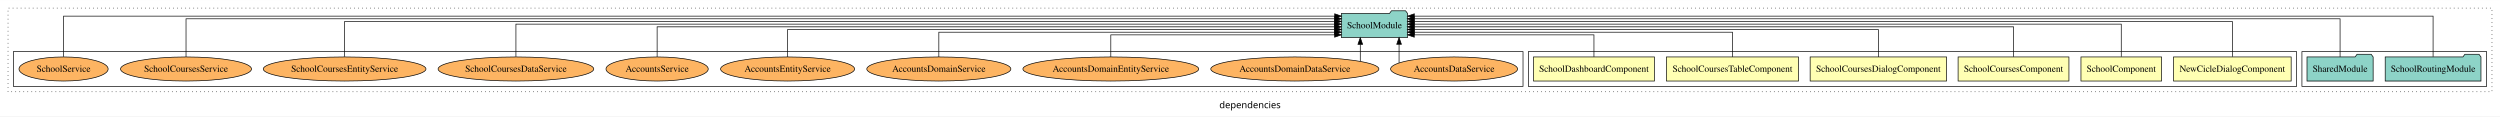
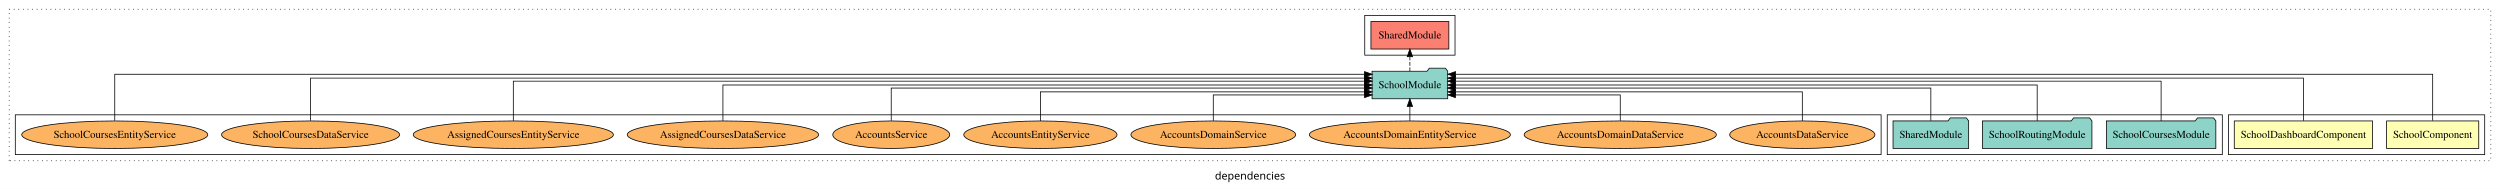
- <svg xmlns="http://www.w3.org/2000/svg" width="3736pt" height="174pt" viewBox="0.00 0.00 3736.00 173.80">
-   <g id="graph0" class="graph" transform="scale(1 1) rotate(0) translate(4 169.8)">
-     <polygon fill="white" stroke="transparent" points="-4,4 -4,-169.8 3732,-169.8 3732,4 -4,4" />
-     <text text-anchor="middle" x="1864" y="-8.2" font-family="sans-serif" font-size="14.00">dependencies</text>
+ <svg xmlns="http://www.w3.org/2000/svg" width="3268pt" height="247pt" viewBox="0.00 0.00 3268.00 246.80">
+   <g id="graph0" class="graph" transform="scale(1 1) rotate(0) translate(4 242.8)">
+     <polygon fill="white" stroke="transparent" points="-4,4 -4,-242.8 3264,-242.8 3264,4 -4,4" />
+     <text text-anchor="middle" x="1630" y="-8.2" font-family="sans-serif" font-size="14.00">dependencies</text>
    <g id="clust1" class="cluster">
-       <polygon fill="none" stroke="black" stroke-dasharray="1,5" points="8,-32.8 8,-157.8 3720,-157.8 3720,-32.8 8,-32.8" />
-     </g>
-     <g id="clust9" class="cluster">
-       <polygon fill="none" stroke="black" points="3436,-40.8 3436,-92.8 3712,-92.8 3712,-40.8 3436,-40.8" />
+       <polygon fill="none" stroke="black" stroke-dasharray="1,5" points="8,-32.8 8,-230.8 3252,-230.8 3252,-32.8 8,-32.8" />
    </g>
    <g id="clust2" class="cluster">
-       <polygon fill="none" stroke="black" points="2280,-40.8 2280,-92.8 3428,-92.8 3428,-40.8 2280,-40.8" />
+       <polygon fill="none" stroke="black" points="2909,-40.8 2909,-92.8 3244,-92.8 3244,-40.8 2909,-40.8" />
    </g>
-     <g id="clust12" class="cluster">
-       <polygon fill="none" stroke="black" points="16,-40.8 16,-92.8 2272,-92.8 2272,-40.8 16,-40.8" />
+     <g id="clust6" class="cluster">
+       <polygon fill="none" stroke="black" points="1780,-170.8 1780,-222.8 1898,-222.8 1898,-170.8 1780,-170.8" />
+     </g>
+     <g id="clust5" class="cluster">
+       <polygon fill="none" stroke="black" points="2463,-40.8 2463,-92.8 2901,-92.8 2901,-40.8 2463,-40.8" />
+     </g>
+     <g id="clust8" class="cluster">
+       <polygon fill="none" stroke="black" points="16,-40.8 16,-92.8 2455,-92.8 2455,-40.8 16,-40.8" />
    </g>
    <g id="node1" class="node">
-       <polygon fill="#ffffb3" stroke="black" points="3419.91,-84.8 3244.09,-84.8 3244.09,-48.8 3419.91,-48.8 3419.91,-84.8" />
-       <text text-anchor="middle" x="3332" y="-62.6" font-family="Times,serif" font-size="14.00">NewCicleDialogComponent</text>
+       <polygon fill="#ffffb3" stroke="black" points="3236.22,-84.8 3115.78,-84.8 3115.78,-48.8 3236.22,-48.8 3236.22,-84.8" />
+       <text text-anchor="middle" x="3176" y="-62.6" font-family="Times,serif" font-size="14.00">SchoolComponent</text>
+     </g>
+     <g id="node3" class="node">
+       <polygon fill="#8dd3c7" stroke="black" points="1888.44,-149.8 1885.44,-153.8 1864.44,-153.8 1861.44,-149.8 1789.56,-149.8 1789.56,-113.8 1888.44,-113.8 1888.44,-149.8" />
+       <text text-anchor="middle" x="1839" y="-127.6" font-family="Times,serif" font-size="14.00">SchoolModule</text>
+     </g>
+     <g id="edge1" class="edge">
+       <path fill="none" stroke="black" d="M3176,-85.12C3176,-108.46 3176,-145.8 3176,-145.8 3176,-145.8 1898.57,-145.8 1898.57,-145.8" />
+       <polygon fill="black" stroke="black" points="1898.57,-142.3 1888.57,-145.8 1898.57,-149.3 1898.57,-142.3" />
+     </g>
+     <g id="node2" class="node">
+       <polygon fill="#ffffb3" stroke="black" points="3097.36,-84.8 2916.64,-84.8 2916.64,-48.8 3097.36,-48.8 3097.36,-84.8" />
+       <text text-anchor="middle" x="3007" y="-62.6" font-family="Times,serif" font-size="14.00">SchoolDashboardComponent</text>
+     </g>
+     <g id="edge2" class="edge">
+       <path fill="none" stroke="black" d="M3007,-85.09C3007,-107.01 3007,-140.8 3007,-140.8 3007,-140.8 1898.44,-140.8 1898.44,-140.8" />
+       <polygon fill="black" stroke="black" points="1898.44,-137.3 1888.44,-140.8 1898.44,-144.3 1898.44,-137.3" />
    </g>
    <g id="node7" class="node">
-       <polygon fill="#8dd3c7" stroke="black" points="2099.44,-149.8 2096.44,-153.8 2075.44,-153.8 2072.44,-149.8 2000.56,-149.8 2000.56,-113.8 2099.44,-113.8 2099.44,-149.8" />
-       <text text-anchor="middle" x="2050" y="-127.6" font-family="Times,serif" font-size="14.00">SchoolModule</text>
+       <polygon fill="#fb8072" stroke="black" points="1889.92,-214.8 1788.08,-214.8 1788.08,-178.8 1889.92,-178.8 1889.92,-214.8" />
+       <text text-anchor="middle" x="1839" y="-192.6" font-family="Times,serif" font-size="14.00">SharedModule </text>
    </g>
-     <g id="edge1" class="edge">
-       <path fill="none" stroke="black" d="M3332,-85.08C3332,-106.12 3332,-137.8 3332,-137.8 3332,-137.8 2109.47,-137.8 2109.47,-137.8" />
-       <polygon fill="black" stroke="black" points="2109.47,-134.3 2099.47,-137.8 2109.47,-141.3 2109.47,-134.3" />
+     <g id="edge6" class="edge">
+       <path fill="none" stroke="black" stroke-dasharray="5,2" d="M1839,-149.91C1839,-149.91 1839,-168.79 1839,-168.79" />
+       <polygon fill="black" stroke="black" points="1835.5,-168.79 1839,-178.79 1842.5,-168.79 1835.5,-168.79" />
    </g>
-     <g id="node2" class="node">
-       <polygon fill="#ffffb3" stroke="black" points="3226.22,-84.8 3105.78,-84.8 3105.78,-48.8 3226.22,-48.8 3226.22,-84.8" />
-       <text text-anchor="middle" x="3166" y="-62.6" font-family="Times,serif" font-size="14.00">SchoolComponent</text>
-     </g>
-     <g id="edge2" class="edge">
-       <path fill="none" stroke="black" d="M3166,-85.11C3166,-104.95 3166,-133.8 3166,-133.8 3166,-133.8 2109.39,-133.8 2109.39,-133.8" />
-       <polygon fill="black" stroke="black" points="2109.39,-130.3 2099.39,-133.8 2109.39,-137.3 2109.39,-130.3" />
-     </g>
-     <g id="node3" class="node">
-       <polygon fill="#ffffb3" stroke="black" points="3087.82,-84.8 2922.18,-84.8 2922.18,-48.8 3087.82,-48.8 3087.82,-84.8" />
-       <text text-anchor="middle" x="3005" y="-62.6" font-family="Times,serif" font-size="14.00">SchoolCoursesComponent</text>
+     <g id="node4" class="node">
+       <polygon fill="#8dd3c7" stroke="black" points="2892.54,-84.8 2889.54,-88.8 2868.54,-88.8 2865.54,-84.8 2749.46,-84.8 2749.46,-48.8 2892.54,-48.8 2892.54,-84.8" />
+       <text text-anchor="middle" x="2821" y="-62.6" font-family="Times,serif" font-size="14.00">SchoolCoursesModule</text>
    </g>
    <g id="edge3" class="edge">
-       <path fill="none" stroke="black" d="M3005,-85.02C3005,-103.63 3005,-129.8 3005,-129.8 3005,-129.8 2109.33,-129.8 2109.33,-129.8" />
-       <polygon fill="black" stroke="black" points="2109.33,-126.3 2099.33,-129.8 2109.33,-133.3 2109.33,-126.3" />
+       <path fill="none" stroke="black" d="M2821,-84.83C2821,-105.57 2821,-136.8 2821,-136.8 2821,-136.8 1898.37,-136.8 1898.37,-136.8" />
+       <polygon fill="black" stroke="black" points="1898.37,-133.3 1888.37,-136.8 1898.37,-140.3 1898.37,-133.3" />
    </g>
-     <g id="node4" class="node">
-       <polygon fill="#ffffb3" stroke="black" points="2904.92,-84.8 2701.08,-84.8 2701.08,-48.8 2904.92,-48.8 2904.92,-84.8" />
-       <text text-anchor="middle" x="2803" y="-62.6" font-family="Times,serif" font-size="14.00">SchoolCoursesDialogComponent</text>
+     <g id="node5" class="node">
+       <polygon fill="#8dd3c7" stroke="black" points="2730.56,-84.8 2727.56,-88.8 2706.56,-88.8 2703.56,-84.8 2587.44,-84.8 2587.44,-48.8 2730.56,-48.8 2730.56,-84.8" />
+       <text text-anchor="middle" x="2659" y="-62.6" font-family="Times,serif" font-size="14.00">SchoolRoutingModule</text>
    </g>
    <g id="edge4" class="edge">
-       <path fill="none" stroke="black" d="M2803,-84.82C2803,-102.17 2803,-125.8 2803,-125.8 2803,-125.8 2109.41,-125.8 2109.41,-125.8" />
-       <polygon fill="black" stroke="black" points="2109.41,-122.3 2099.41,-125.8 2109.41,-129.3 2109.41,-122.3" />
+       <path fill="none" stroke="black" d="M2659,-84.91C2659,-104.14 2659,-131.8 2659,-131.8 2659,-131.8 1898.45,-131.8 1898.45,-131.8" />
+       <polygon fill="black" stroke="black" points="1898.45,-128.3 1888.45,-131.8 1898.45,-135.3 1898.45,-128.3" />
    </g>
-     <g id="node5" class="node">
-       <polygon fill="#ffffb3" stroke="black" points="2683.69,-84.8 2486.31,-84.8 2486.31,-48.8 2683.69,-48.8 2683.69,-84.8" />
-       <text text-anchor="middle" x="2585" y="-62.6" font-family="Times,serif" font-size="14.00">SchoolCoursesTableComponent</text>
+     <g id="node6" class="node">
+       <polygon fill="#8dd3c7" stroke="black" points="2569.42,-84.8 2566.42,-88.8 2545.42,-88.8 2542.42,-84.8 2470.58,-84.8 2470.58,-48.8 2569.42,-48.8 2569.42,-84.8" />
+       <text text-anchor="middle" x="2520" y="-62.6" font-family="Times,serif" font-size="14.00">SharedModule</text>
    </g>
    <g id="edge5" class="edge">
-       <path fill="none" stroke="black" d="M2585,-84.81C2585,-100.85 2585,-121.8 2585,-121.8 2585,-121.8 2109.37,-121.8 2109.37,-121.8" />
-       <polygon fill="black" stroke="black" points="2109.37,-118.3 2099.37,-121.8 2109.37,-125.3 2109.37,-118.3" />
-     </g>
-     <g id="node6" class="node">
-       <polygon fill="#ffffb3" stroke="black" points="2468.36,-84.8 2287.64,-84.8 2287.64,-48.8 2468.36,-48.8 2468.36,-84.8" />
-       <text text-anchor="middle" x="2378" y="-62.6" font-family="Times,serif" font-size="14.00">SchoolDashboardComponent</text>
-     </g>
-     <g id="edge6" class="edge">
-       <path fill="none" stroke="black" d="M2378,-84.92C2378,-99.58 2378,-117.8 2378,-117.8 2378,-117.8 2109.46,-117.8 2109.46,-117.8" />
-       <polygon fill="black" stroke="black" points="2109.46,-114.3 2099.46,-117.8 2109.46,-121.3 2109.46,-114.3" />
+       <path fill="none" stroke="black" d="M2520,-85.1C2520,-103.07 2520,-127.8 2520,-127.8 2520,-127.8 1898.25,-127.8 1898.25,-127.8" />
+       <polygon fill="black" stroke="black" points="1898.25,-124.3 1888.25,-127.8 1898.25,-131.3 1898.25,-124.3" />
    </g>
    <g id="node8" class="node">
-       <polygon fill="#8dd3c7" stroke="black" points="3703.56,-84.8 3700.56,-88.8 3679.56,-88.8 3676.56,-84.8 3560.44,-84.8 3560.44,-48.8 3703.56,-48.8 3703.56,-84.8" />
-       <text text-anchor="middle" x="3632" y="-62.6" font-family="Times,serif" font-size="14.00">SchoolRoutingModule</text>
+       <ellipse fill="#fdb462" stroke="black" cx="2352" cy="-66.8" rx="94.88" ry="18" />
+       <text text-anchor="middle" x="2352" y="-62.6" font-family="Times,serif" font-size="14.00">AccountsDataService</text>
    </g>
    <g id="edge7" class="edge">
-       <path fill="none" stroke="black" d="M3632,-85.12C3632,-108.46 3632,-145.8 3632,-145.8 3632,-145.8 2109.52,-145.8 2109.52,-145.8" />
-       <polygon fill="black" stroke="black" points="2109.52,-142.3 2099.52,-145.8 2109.52,-149.3 2109.52,-142.3" />
+       <path fill="none" stroke="black" d="M2352,-84.83C2352,-101.2 2352,-122.8 2352,-122.8 2352,-122.8 1898.65,-122.8 1898.65,-122.8" />
+       <polygon fill="black" stroke="black" points="1898.65,-119.3 1888.65,-122.8 1898.65,-126.3 1898.65,-119.3" />
    </g>
    <g id="node9" class="node">
-       <polygon fill="#8dd3c7" stroke="black" points="3542.42,-84.8 3539.42,-88.8 3518.42,-88.8 3515.42,-84.8 3443.58,-84.8 3443.58,-48.8 3542.42,-48.8 3542.42,-84.8" />
-       <text text-anchor="middle" x="3493" y="-62.6" font-family="Times,serif" font-size="14.00">SharedModule</text>
+       <ellipse fill="#fdb462" stroke="black" cx="2114" cy="-66.8" rx="125.6" ry="18" />
+       <text text-anchor="middle" x="2114" y="-62.6" font-family="Times,serif" font-size="14.00">AccountsDomainDataService</text>
    </g>
    <g id="edge8" class="edge">
-       <path fill="none" stroke="black" d="M3493,-84.96C3493,-107.15 3493,-141.8 3493,-141.8 3493,-141.8 2109.25,-141.8 2109.25,-141.8" />
-       <polygon fill="black" stroke="black" points="2109.25,-138.3 2099.25,-141.8 2109.25,-145.3 2109.25,-138.3" />
+       <path fill="none" stroke="black" d="M2114,-84.99C2114,-99.98 2114,-118.8 2114,-118.8 2114,-118.8 1898.48,-118.8 1898.48,-118.8" />
+       <polygon fill="black" stroke="black" points="1898.48,-115.3 1888.48,-118.8 1898.48,-122.3 1898.48,-115.3" />
    </g>
    <g id="node10" class="node">
-       <ellipse fill="#fdb462" stroke="black" cx="2169" cy="-66.8" rx="94.88" ry="18" />
-       <text text-anchor="middle" x="2169" y="-62.6" font-family="Times,serif" font-size="14.00">AccountsDataService</text>
+       <ellipse fill="#fdb462" stroke="black" cx="1839" cy="-66.8" rx="131.36" ry="18" />
+       <text text-anchor="middle" x="1839" y="-62.6" font-family="Times,serif" font-size="14.00">AccountsDomainEntityService</text>
    </g>
    <g id="edge9" class="edge">
-       <path fill="none" stroke="black" d="M2086.76,-75.84C2086.76,-75.84 2086.76,-103.76 2086.76,-103.76" />
-       <polygon fill="black" stroke="black" points="2083.26,-103.76 2086.76,-113.76 2090.26,-103.76 2083.26,-103.76" />
+       <path fill="none" stroke="black" d="M1839,-84.91C1839,-84.91 1839,-103.79 1839,-103.79" />
+       <polygon fill="black" stroke="black" points="1835.5,-103.79 1839,-113.79 1842.5,-103.79 1835.5,-103.79" />
    </g>
    <g id="node11" class="node">
-       <ellipse fill="#fdb462" stroke="black" cx="1931" cy="-66.8" rx="125.6" ry="18" />
-       <text text-anchor="middle" x="1931" y="-62.6" font-family="Times,serif" font-size="14.00">AccountsDomainDataService</text>
+       <ellipse fill="#fdb462" stroke="black" cx="1582" cy="-66.8" rx="107.64" ry="18" />
+       <text text-anchor="middle" x="1582" y="-62.6" font-family="Times,serif" font-size="14.00">AccountsDomainService</text>
    </g>
    <g id="edge10" class="edge">
-       <path fill="none" stroke="black" d="M2028.79,-78.42C2028.79,-78.42 2028.79,-103.65 2028.79,-103.65" />
-       <polygon fill="black" stroke="black" points="2025.29,-103.65 2028.79,-113.65 2032.29,-103.65 2025.29,-103.65" />
+       <path fill="none" stroke="black" d="M1582,-84.99C1582,-99.98 1582,-118.8 1582,-118.8 1582,-118.8 1779.75,-118.8 1779.75,-118.8" />
+       <polygon fill="black" stroke="black" points="1779.75,-122.3 1789.75,-118.8 1779.75,-115.3 1779.75,-122.3" />
    </g>
    <g id="node12" class="node">
-       <ellipse fill="#fdb462" stroke="black" cx="1656" cy="-66.8" rx="131.36" ry="18" />
-       <text text-anchor="middle" x="1656" y="-62.6" font-family="Times,serif" font-size="14.00">AccountsDomainEntityService</text>
+       <ellipse fill="#fdb462" stroke="black" cx="1356" cy="-66.8" rx="100.14" ry="18" />
+       <text text-anchor="middle" x="1356" y="-62.6" font-family="Times,serif" font-size="14.00">AccountsEntityService</text>
    </g>
    <g id="edge11" class="edge">
-       <path fill="none" stroke="black" d="M1656,-84.92C1656,-99.58 1656,-117.8 1656,-117.8 1656,-117.8 1990.5,-117.8 1990.5,-117.8" />
-       <polygon fill="black" stroke="black" points="1990.5,-121.3 2000.5,-117.8 1990.5,-114.3 1990.5,-121.3" />
+       <path fill="none" stroke="black" d="M1356,-84.83C1356,-101.2 1356,-122.8 1356,-122.8 1356,-122.8 1779.58,-122.8 1779.58,-122.8" />
+       <polygon fill="black" stroke="black" points="1779.58,-126.3 1789.58,-122.8 1779.58,-119.3 1779.58,-126.3" />
    </g>
    <g id="node13" class="node">
-       <ellipse fill="#fdb462" stroke="black" cx="1399" cy="-66.8" rx="107.64" ry="18" />
-       <text text-anchor="middle" x="1399" y="-62.6" font-family="Times,serif" font-size="14.00">AccountsDomainService</text>
+       <ellipse fill="#fdb462" stroke="black" cx="1161" cy="-66.8" rx="76.42" ry="18" />
+       <text text-anchor="middle" x="1161" y="-62.6" font-family="Times,serif" font-size="14.00">AccountsService</text>
    </g>
    <g id="edge12" class="edge">
-       <path fill="none" stroke="black" d="M1399,-84.81C1399,-100.85 1399,-121.8 1399,-121.8 1399,-121.8 1990.53,-121.8 1990.53,-121.8" />
-       <polygon fill="black" stroke="black" points="1990.53,-125.3 2000.53,-121.8 1990.53,-118.3 1990.53,-125.3" />
+       <path fill="none" stroke="black" d="M1161,-85.1C1161,-103.07 1161,-127.8 1161,-127.8 1161,-127.8 1779.69,-127.8 1779.69,-127.8" />
+       <polygon fill="black" stroke="black" points="1779.69,-131.3 1789.69,-127.8 1779.69,-124.3 1779.69,-131.3" />
    </g>
    <g id="node14" class="node">
-       <ellipse fill="#fdb462" stroke="black" cx="1173" cy="-66.8" rx="100.14" ry="18" />
-       <text text-anchor="middle" x="1173" y="-62.6" font-family="Times,serif" font-size="14.00">AccountsEntityService</text>
+       <ellipse fill="#fdb462" stroke="black" cx="941" cy="-66.8" rx="125.04" ry="18" />
+       <text text-anchor="middle" x="941" y="-62.6" font-family="Times,serif" font-size="14.00">AssignedCoursesDataService</text>
    </g>
    <g id="edge13" class="edge">
-       <path fill="none" stroke="black" d="M1173,-84.82C1173,-102.17 1173,-125.8 1173,-125.8 1173,-125.8 1990.65,-125.8 1990.65,-125.8" />
-       <polygon fill="black" stroke="black" points="1990.65,-129.3 2000.65,-125.8 1990.65,-122.3 1990.65,-129.3" />
+       <path fill="none" stroke="black" d="M941,-84.91C941,-104.14 941,-131.8 941,-131.8 941,-131.8 1779.76,-131.8 1779.76,-131.8" />
+       <polygon fill="black" stroke="black" points="1779.76,-135.3 1789.76,-131.8 1779.76,-128.3 1779.76,-135.3" />
    </g>
    <g id="node15" class="node">
-       <ellipse fill="#fdb462" stroke="black" cx="978" cy="-66.8" rx="76.42" ry="18" />
-       <text text-anchor="middle" x="978" y="-62.6" font-family="Times,serif" font-size="14.00">AccountsService</text>
+       <ellipse fill="#fdb462" stroke="black" cx="667" cy="-66.8" rx="130.8" ry="18" />
+       <text text-anchor="middle" x="667" y="-62.6" font-family="Times,serif" font-size="14.00">AssignedCoursesEntityService</text>
    </g>
    <g id="edge14" class="edge">
-       <path fill="none" stroke="black" d="M978,-85.02C978,-103.63 978,-129.8 978,-129.8 978,-129.8 1990.45,-129.8 1990.45,-129.8" />
-       <polygon fill="black" stroke="black" points="1990.45,-133.3 2000.45,-129.8 1990.45,-126.3 1990.45,-133.3" />
+       <path fill="none" stroke="black" d="M667,-84.83C667,-105.57 667,-136.8 667,-136.8 667,-136.8 1779.76,-136.8 1779.76,-136.8" />
+       <polygon fill="black" stroke="black" points="1779.76,-140.3 1789.76,-136.8 1779.76,-133.3 1779.76,-140.3" />
    </g>
    <g id="node16" class="node">
-       <ellipse fill="#fdb462" stroke="black" cx="767" cy="-66.8" rx="116.31" ry="18" />
-       <text text-anchor="middle" x="767" y="-62.6" font-family="Times,serif" font-size="14.00">SchoolCoursesDataService</text>
+       <ellipse fill="#fdb462" stroke="black" cx="402" cy="-66.8" rx="116.31" ry="18" />
+       <text text-anchor="middle" x="402" y="-62.6" font-family="Times,serif" font-size="14.00">SchoolCoursesDataService</text>
    </g>
    <g id="edge15" class="edge">
-       <path fill="none" stroke="black" d="M767,-85.11C767,-104.95 767,-133.8 767,-133.8 767,-133.8 1990.49,-133.8 1990.49,-133.8" />
-       <polygon fill="black" stroke="black" points="1990.49,-137.3 2000.49,-133.8 1990.49,-130.3 1990.49,-137.3" />
+       <path fill="none" stroke="black" d="M402,-85.09C402,-107.01 402,-140.8 402,-140.8 402,-140.8 1779.54,-140.8 1779.54,-140.8" />
+       <polygon fill="black" stroke="black" points="1779.54,-144.3 1789.54,-140.8 1779.54,-137.3 1779.54,-144.3" />
    </g>
    <g id="node17" class="node">
-       <ellipse fill="#fdb462" stroke="black" cx="511" cy="-66.8" rx="121.57" ry="18" />
-       <text text-anchor="middle" x="511" y="-62.6" font-family="Times,serif" font-size="14.00">SchoolCoursesEntityService</text>
+       <ellipse fill="#fdb462" stroke="black" cx="146" cy="-66.8" rx="121.57" ry="18" />
+       <text text-anchor="middle" x="146" y="-62.6" font-family="Times,serif" font-size="14.00">SchoolCoursesEntityService</text>
    </g>
    <g id="edge16" class="edge">
-       <path fill="none" stroke="black" d="M511,-85.08C511,-106.12 511,-137.8 511,-137.8 511,-137.8 1990.54,-137.8 1990.54,-137.8" />
-       <polygon fill="black" stroke="black" points="1990.54,-141.3 2000.54,-137.8 1990.54,-134.3 1990.54,-141.3" />
-     </g>
-     <g id="node18" class="node">
-       <ellipse fill="#fdb462" stroke="black" cx="274" cy="-66.8" rx="97.85" ry="18" />
-       <text text-anchor="middle" x="274" y="-62.6" font-family="Times,serif" font-size="14.00">SchoolCoursesService</text>
-     </g>
-     <g id="edge17" class="edge">
-       <path fill="none" stroke="black" d="M274,-84.96C274,-107.15 274,-141.8 274,-141.8 274,-141.8 1990.65,-141.8 1990.65,-141.8" />
-       <polygon fill="black" stroke="black" points="1990.65,-145.3 2000.65,-141.8 1990.65,-138.3 1990.65,-145.3" />
-     </g>
-     <g id="node19" class="node">
-       <ellipse fill="#fdb462" stroke="black" cx="91" cy="-66.8" rx="66.63" ry="18" />
-       <text text-anchor="middle" x="91" y="-62.6" font-family="Times,serif" font-size="14.00">SchoolService</text>
-     </g>
-     <g id="edge18" class="edge">
-       <path fill="none" stroke="black" d="M91,-85.12C91,-108.46 91,-145.8 91,-145.8 91,-145.8 1990.6,-145.8 1990.6,-145.8" />
-       <polygon fill="black" stroke="black" points="1990.6,-149.3 2000.6,-145.8 1990.6,-142.3 1990.6,-149.3" />
+       <path fill="none" stroke="black" d="M146,-85.12C146,-108.46 146,-145.8 146,-145.8 146,-145.8 1779.7,-145.8 1779.7,-145.8" />
+       <polygon fill="black" stroke="black" points="1779.7,-149.3 1789.7,-145.8 1779.7,-142.3 1779.7,-149.3" />
    </g>
  </g>
</svg>
